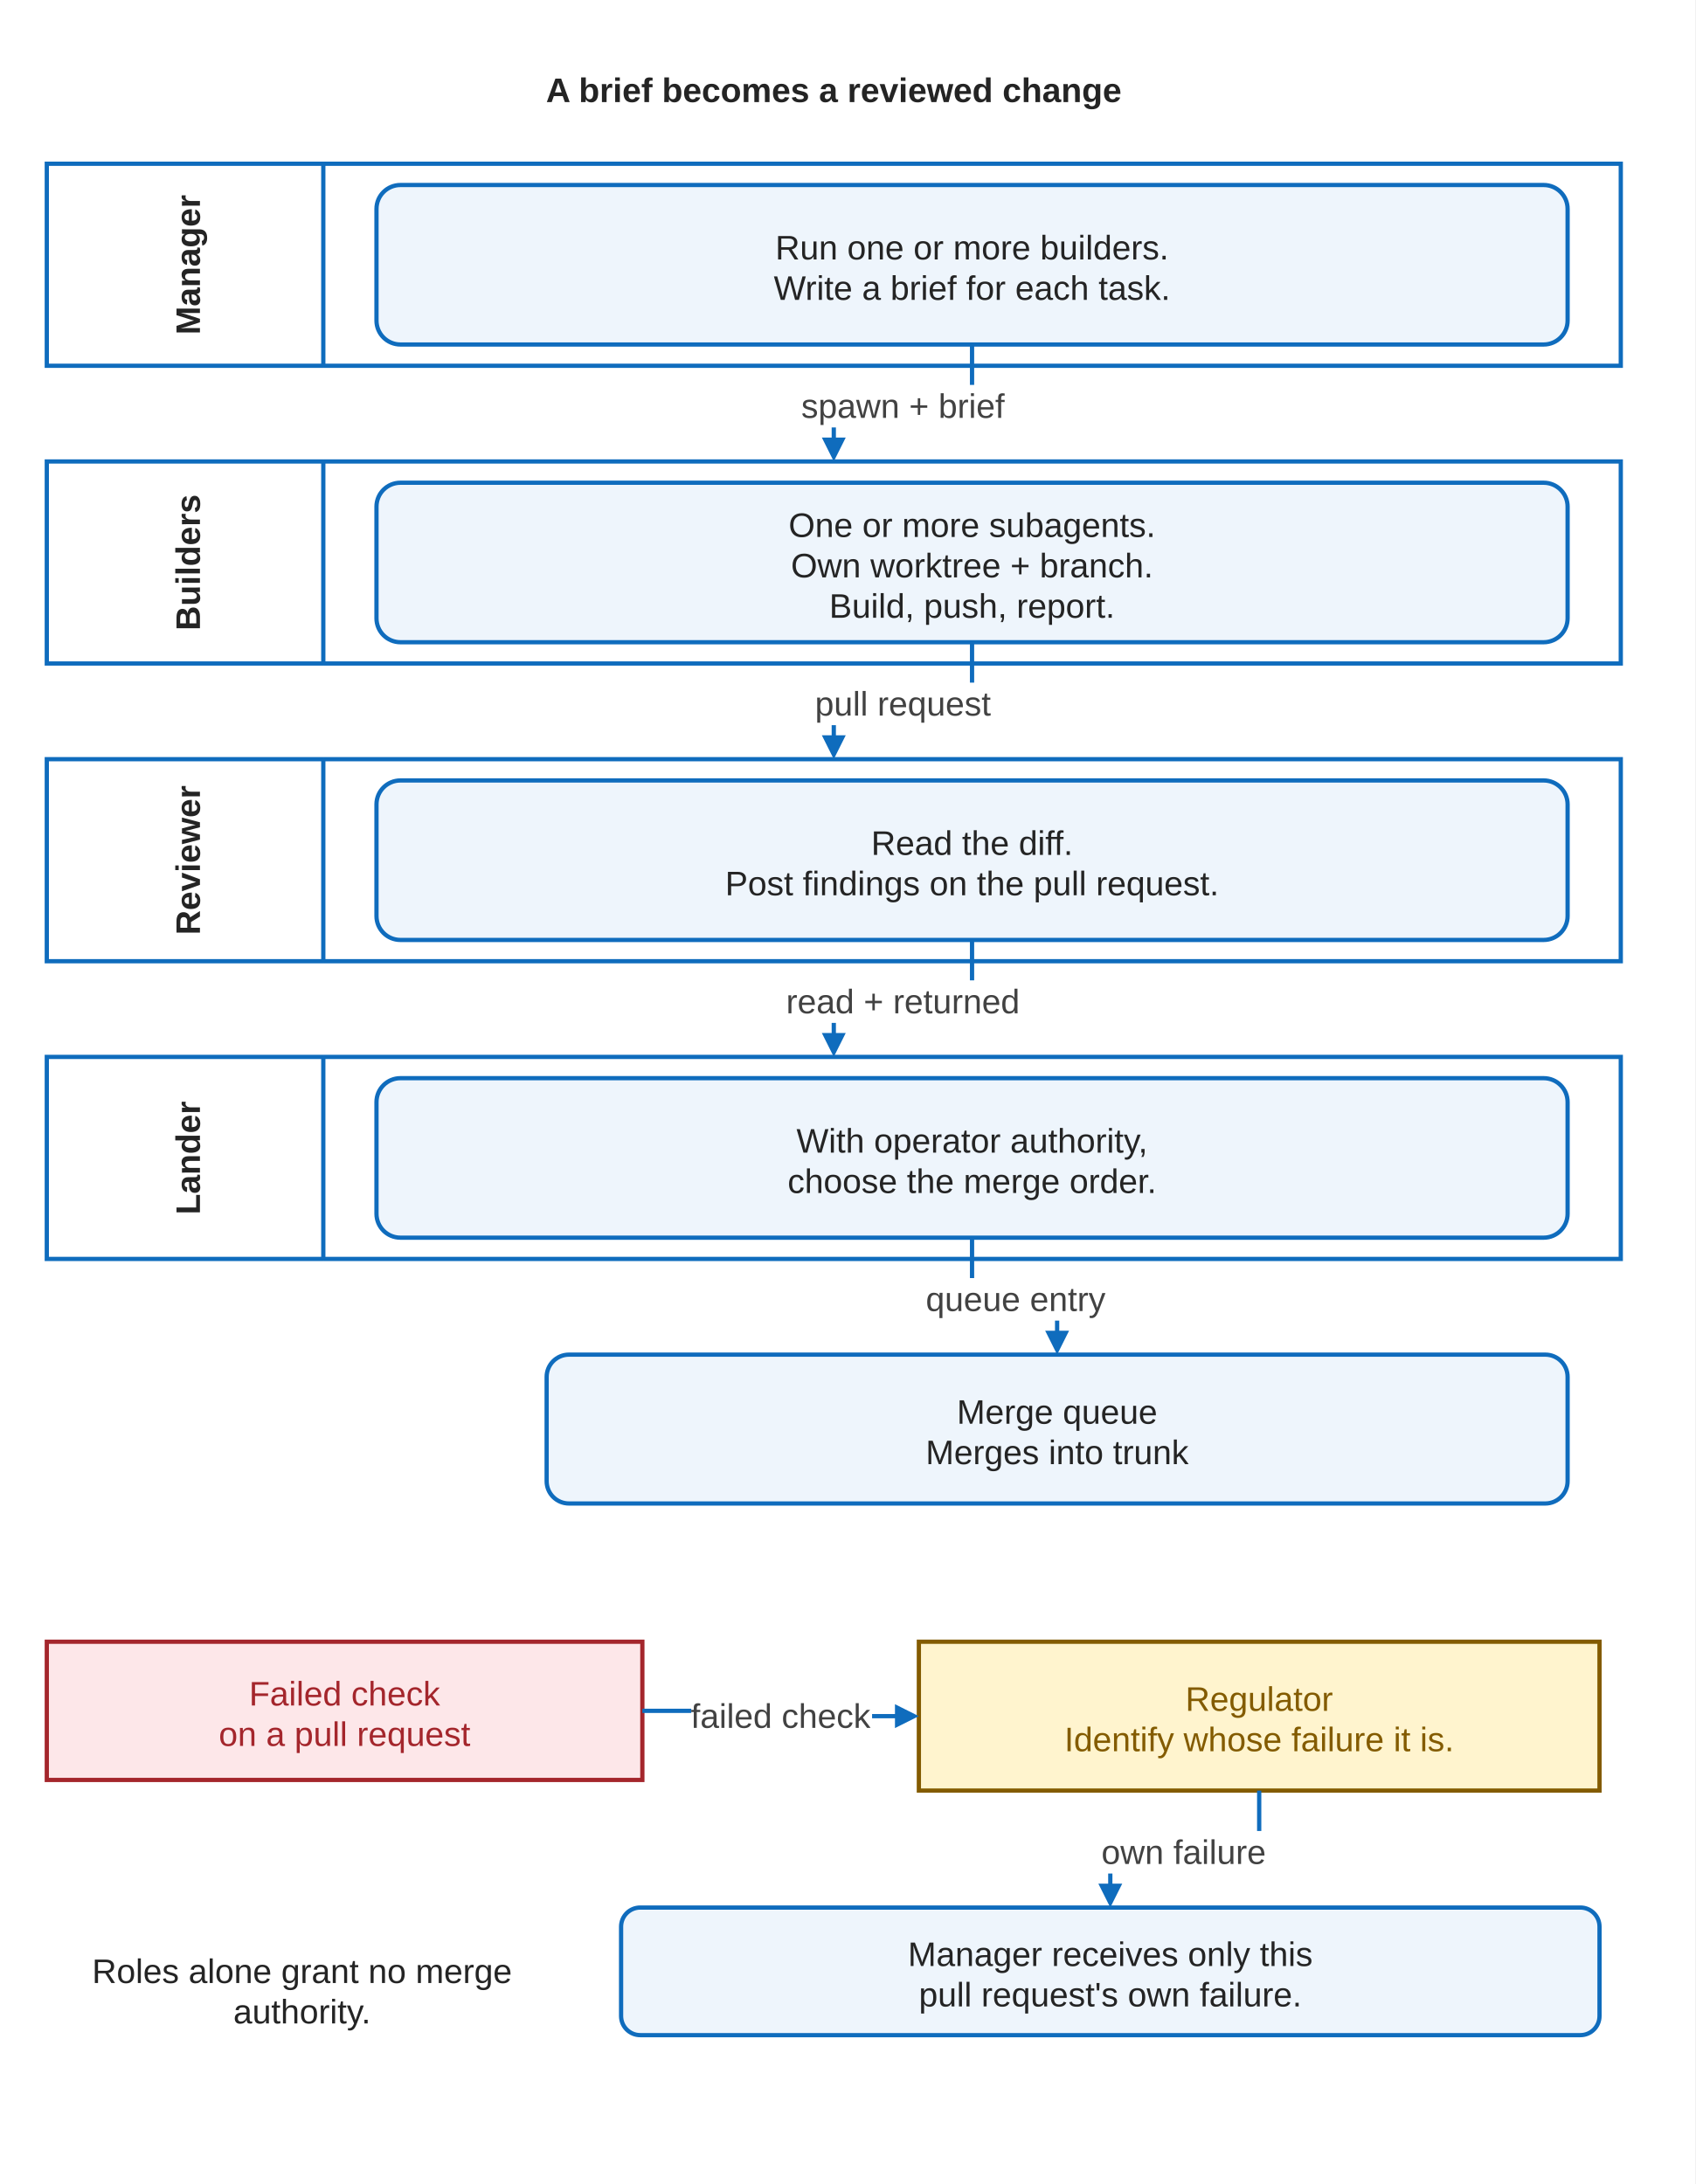
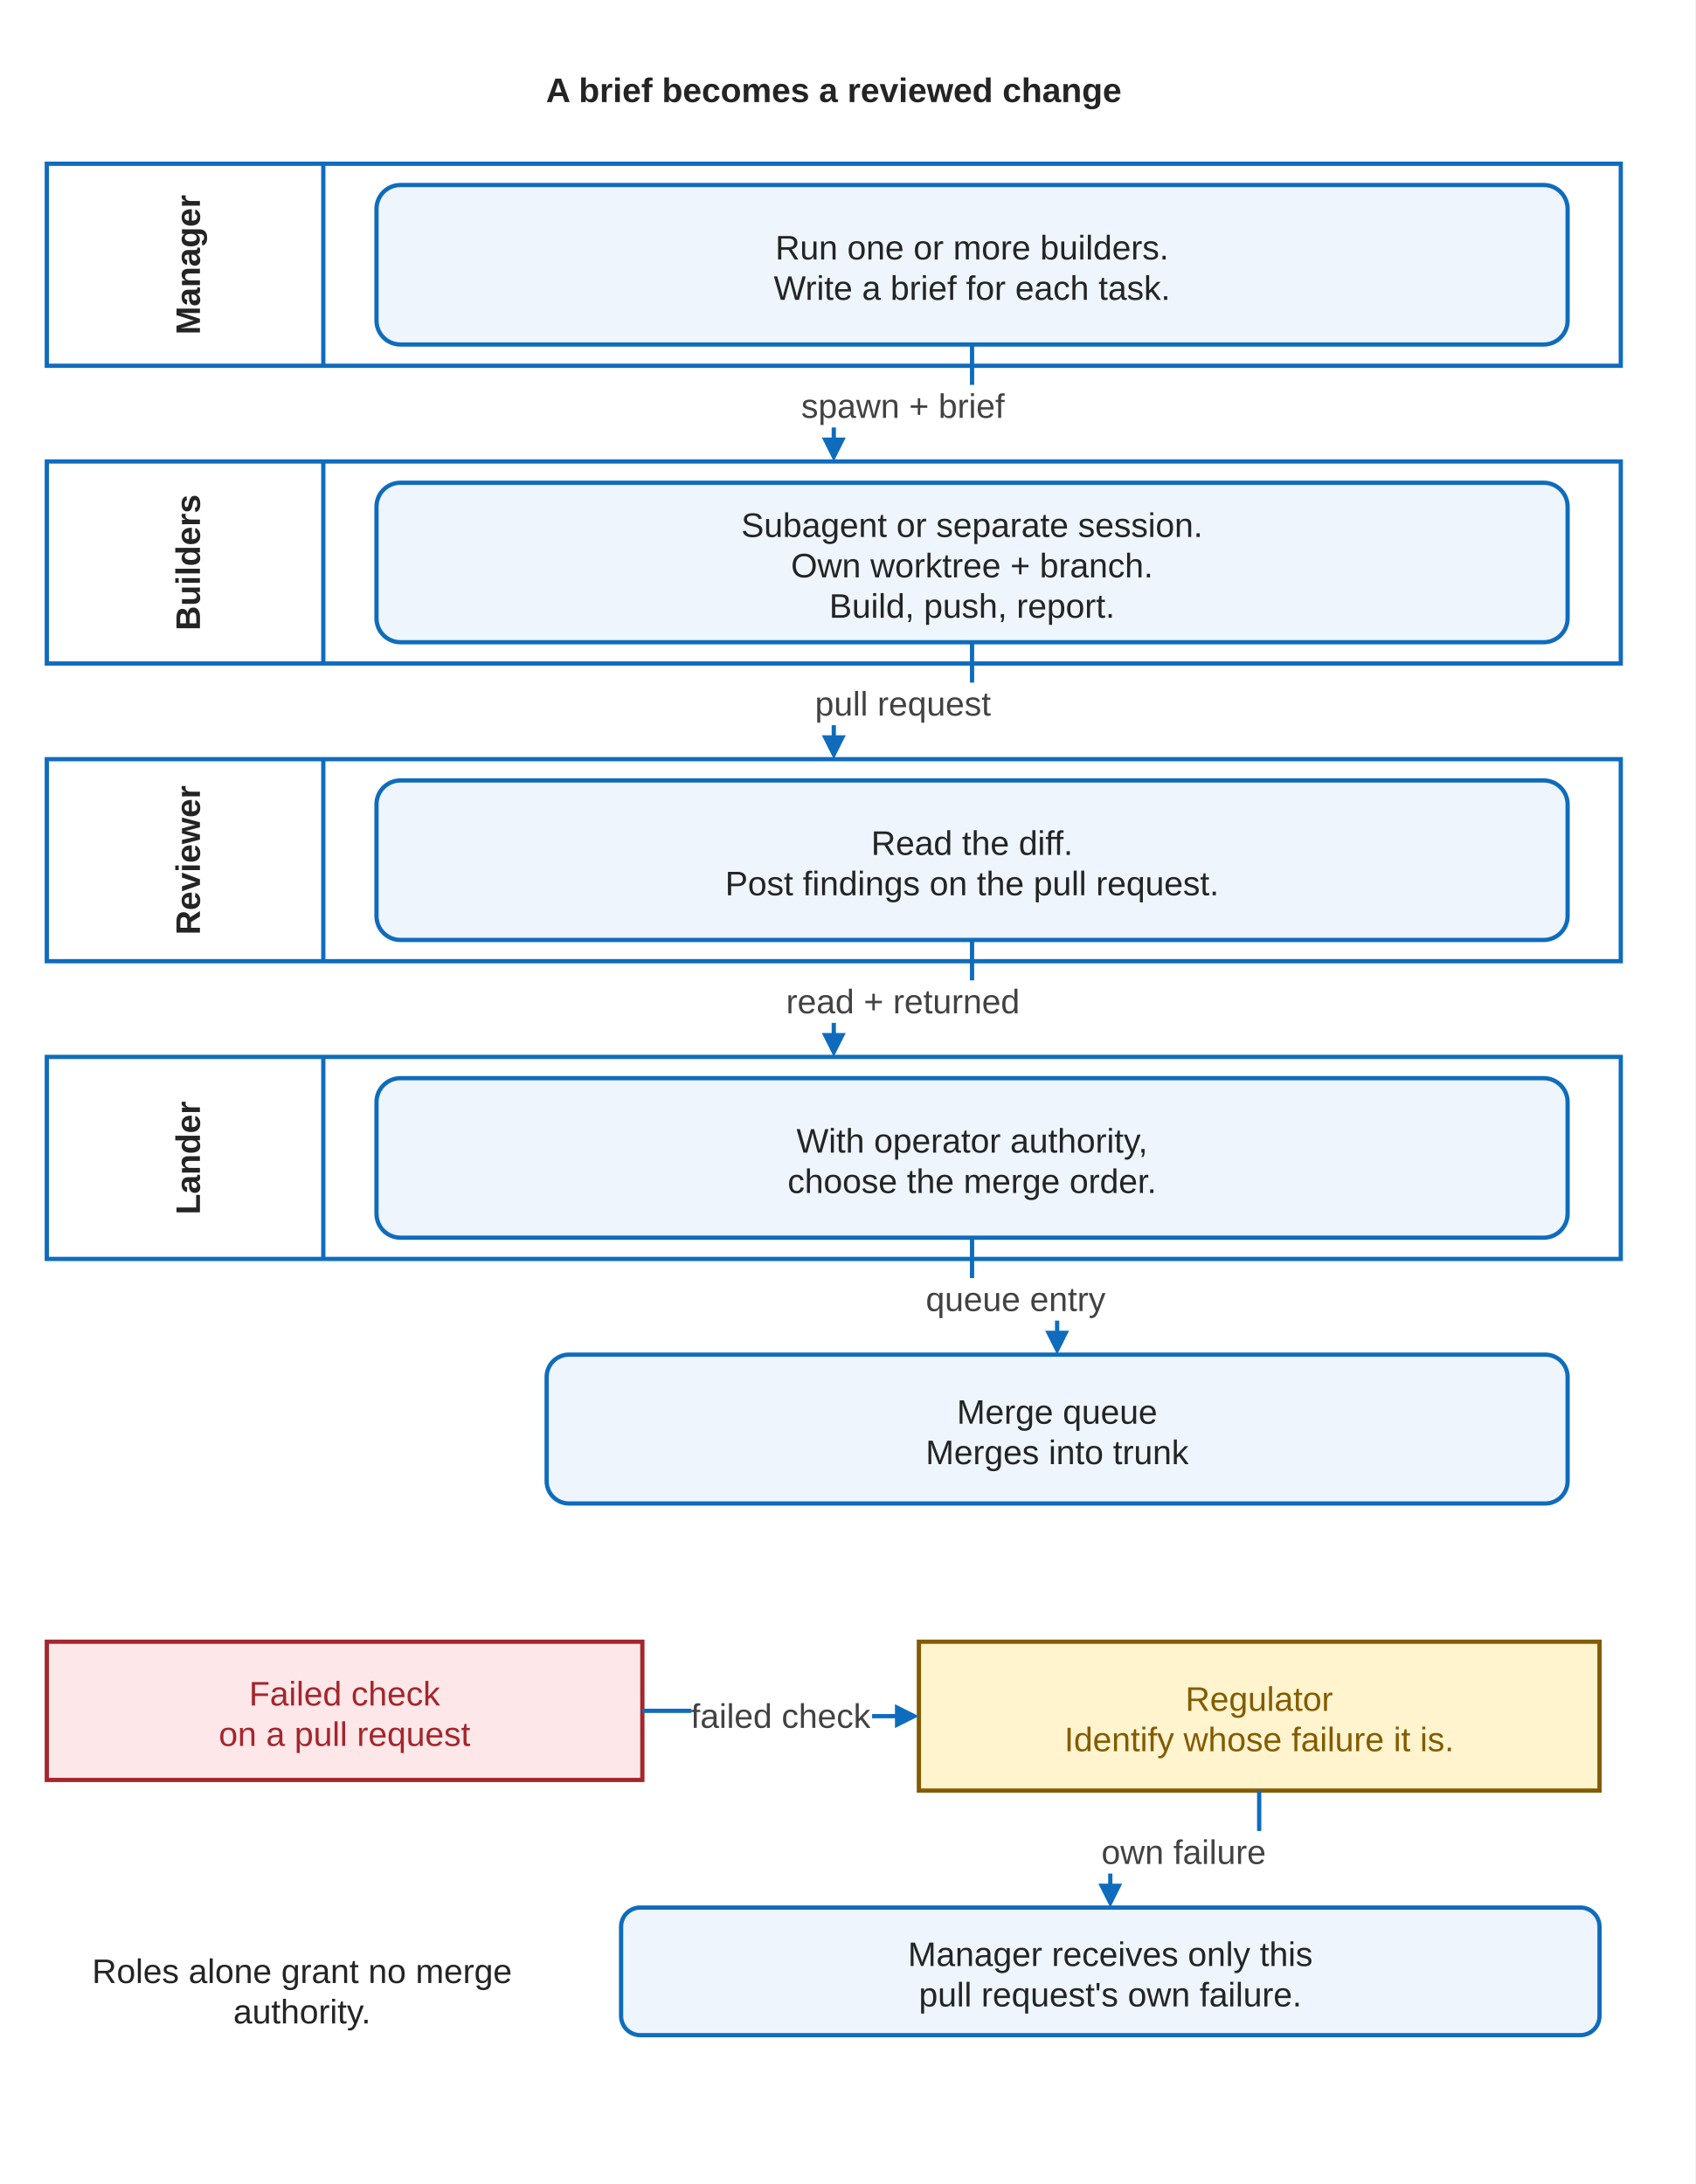
- <svg xmlns="http://www.w3.org/2000/svg" style="background: #ffffff; background-color: #ffffff; color-scheme: light;" version="1.1" width="797px" height="1027px" viewBox="0 0 797 1027" content="&lt;mxfile host=&quot;Electron&quot;&gt;&#10;  &lt;diagram name=&quot;Desktop&quot; id=&quot;Desktop&quot;&gt;&#10;    &lt;mxGraphModel dx=&quot;-404&quot; dy=&quot;-260&quot; grid=&quot;0&quot; gridSize=&quot;10&quot; guides=&quot;1&quot; tooltips=&quot;1&quot; connect=&quot;1&quot; arrows=&quot;1&quot; fold=&quot;0&quot; page=&quot;0&quot; pageScale=&quot;1&quot; pageWidth=&quot;760&quot; pageHeight=&quot;990&quot; background=&quot;#ffffff&quot; math=&quot;0&quot; shadow=&quot;0&quot;&gt;&#10;      &lt;root&gt;&#10;        &lt;mxCell id=&quot;0&quot; /&gt;&#10;        &lt;mxCell id=&quot;1&quot; parent=&quot;0&quot; /&gt;&#10;        &lt;mxCell id=&quot;canvas&quot; parent=&quot;1&quot; style=&quot;html=0;fontFamily=Segoe UI,Arial,sans-serif;fontSize=16;fontColor=#242424;strokeColor=#0f6cbd;strokeWidth=2;fillColor=#eef5fc;spacing=10;fillColor=#ffffff;strokeColor=none;fontFamily=Segoe UI,Arial,sans-serif;fontSize=16;&quot; value=&quot;&quot; vertex=&quot;1&quot;&gt;&#10;          &lt;mxGeometry height=&quot;990&quot; width=&quot;760&quot; as=&quot;geometry&quot; /&gt;&#10;        &lt;/mxCell&gt;&#10;        &lt;mxCell id=&quot;title&quot; parent=&quot;1&quot; style=&quot;html=0;fontFamily=Segoe UI,Arial,sans-serif;fontSize=16;fontColor=#242424;strokeColor=#0f6cbd;strokeWidth=2;fillColor=#eef5fc;spacing=10;fillColor=none;strokeColor=none;spacing=0;fontStyle=1;fontFamily=Segoe UI,Arial,sans-serif;fontSize=16;&quot; value=&quot;A brief becomes a reviewed change&quot; vertex=&quot;1&quot;&gt;&#10;          &lt;mxGeometry height=&quot;42&quot; width=&quot;740&quot; x=&quot;10&quot; y=&quot;8&quot; as=&quot;geometry&quot; /&gt;&#10;        &lt;/mxCell&gt;&#10;        &lt;mxCell id=&quot;lane0&quot; parent=&quot;1&quot; style=&quot;html=0;fontFamily=Segoe UI,Arial,sans-serif;fontSize=16;fontColor=#242424;strokeColor=#0f6cbd;strokeWidth=2;fillColor=#eef5fc;spacing=10;swimlane;startSize=130;horizontal=0;container=1;fillColor=#ffffff;fontFamily=Segoe UI,Arial,sans-serif;fontSize=16;&quot; value=&quot;Manager&quot; vertex=&quot;1&quot;&gt;&#10;          &lt;mxGeometry height=&quot;95&quot; width=&quot;740&quot; x=&quot;10&quot; y=&quot;65&quot; as=&quot;geometry&quot; /&gt;&#10;        &lt;/mxCell&gt;&#10;        &lt;mxCell id=&quot;role0&quot; parent=&quot;lane0&quot; style=&quot;html=0;fontFamily=Segoe UI,Arial,sans-serif;fontSize=16;fontColor=#242424;strokeColor=#0f6cbd;strokeWidth=2;fillColor=#eef5fc;spacing=10;rounded=1;fontFamily=Segoe UI,Arial,sans-serif;fontSize=16;&quot; value=&quot;Run one or more builders.&amp;#xa;Write a brief for each task.&quot; vertex=&quot;1&quot;&gt;&#10;          &lt;mxGeometry height=&quot;75&quot; width=&quot;560&quot; x=&quot;155&quot; y=&quot;10&quot; as=&quot;geometry&quot; /&gt;&#10;        &lt;/mxCell&gt;&#10;        &lt;mxCell id=&quot;lane1&quot; parent=&quot;1&quot; style=&quot;html=0;fontFamily=Segoe UI,Arial,sans-serif;fontSize=16;fontColor=#242424;strokeColor=#0f6cbd;strokeWidth=2;fillColor=#eef5fc;spacing=10;swimlane;startSize=130;horizontal=0;container=1;fillColor=#ffffff;fontFamily=Segoe UI,Arial,sans-serif;fontSize=16;&quot; value=&quot;Builders&quot; vertex=&quot;1&quot;&gt;&#10;          &lt;mxGeometry height=&quot;95&quot; width=&quot;740&quot; x=&quot;10&quot; y=&quot;205&quot; as=&quot;geometry&quot; /&gt;&#10;        &lt;/mxCell&gt;&#10;        &lt;mxCell id=&quot;role1&quot; parent=&quot;lane1&quot; style=&quot;html=0;fontFamily=Segoe UI,Arial,sans-serif;fontSize=16;fontColor=#242424;strokeColor=#0f6cbd;strokeWidth=2;fillColor=#eef5fc;spacing=10;rounded=1;fontFamily=Segoe UI,Arial,sans-serif;fontSize=16;&quot; value=&quot;One or more subagents.&amp;#xa;Own worktree + branch.&amp;#xa;Build, push, report.&quot; vertex=&quot;1&quot;&gt;&#10;          &lt;mxGeometry height=&quot;75&quot; width=&quot;560&quot; x=&quot;155&quot; y=&quot;10&quot; as=&quot;geometry&quot; /&gt;&#10;        &lt;/mxCell&gt;&#10;        &lt;mxCell id=&quot;handoff1&quot; edge=&quot;1&quot; parent=&quot;1&quot; source=&quot;role0&quot; style=&quot;edgeStyle=orthogonalEdgeStyle;rounded=0;html=0;fontFamily=Segoe UI,Arial,sans-serif;fontSize=16;fontColor=#424242;labelBackgroundColor=#ffffff;strokeColor=#0f6cbd;strokeWidth=2;endArrow=block;endFill=1;&quot; target=&quot;lane1&quot; value=&quot;spawn + brief&quot;&gt;&#10;          &lt;mxGeometry relative=&quot;1&quot; as=&quot;geometry&quot; /&gt;&#10;        &lt;/mxCell&gt;&#10;        &lt;mxCell id=&quot;lane2&quot; parent=&quot;1&quot; style=&quot;html=0;fontFamily=Segoe UI,Arial,sans-serif;fontSize=16;fontColor=#242424;strokeColor=#0f6cbd;strokeWidth=2;fillColor=#eef5fc;spacing=10;swimlane;startSize=130;horizontal=0;container=1;fillColor=#ffffff;fontFamily=Segoe UI,Arial,sans-serif;fontSize=16;&quot; value=&quot;Reviewer&quot; vertex=&quot;1&quot;&gt;&#10;          &lt;mxGeometry height=&quot;95&quot; width=&quot;740&quot; x=&quot;10&quot; y=&quot;345&quot; as=&quot;geometry&quot; /&gt;&#10;        &lt;/mxCell&gt;&#10;        &lt;mxCell id=&quot;role2&quot; parent=&quot;lane2&quot; style=&quot;html=0;fontFamily=Segoe UI,Arial,sans-serif;fontSize=16;fontColor=#242424;strokeColor=#0f6cbd;strokeWidth=2;fillColor=#eef5fc;spacing=10;rounded=1;fontFamily=Segoe UI,Arial,sans-serif;fontSize=16;&quot; value=&quot;Read the diff.&amp;#xa;Post findings on the pull request.&quot; vertex=&quot;1&quot;&gt;&#10;          &lt;mxGeometry height=&quot;75&quot; width=&quot;560&quot; x=&quot;155&quot; y=&quot;10&quot; as=&quot;geometry&quot; /&gt;&#10;        &lt;/mxCell&gt;&#10;        &lt;mxCell id=&quot;handoff2&quot; edge=&quot;1&quot; parent=&quot;1&quot; source=&quot;role1&quot; style=&quot;edgeStyle=orthogonalEdgeStyle;rounded=0;html=0;fontFamily=Segoe UI,Arial,sans-serif;fontSize=16;fontColor=#424242;labelBackgroundColor=#ffffff;strokeColor=#0f6cbd;strokeWidth=2;endArrow=block;endFill=1;&quot; target=&quot;lane2&quot; value=&quot;pull request&quot;&gt;&#10;          &lt;mxGeometry relative=&quot;1&quot; as=&quot;geometry&quot; /&gt;&#10;        &lt;/mxCell&gt;&#10;        &lt;mxCell id=&quot;lane3&quot; parent=&quot;1&quot; style=&quot;html=0;fontFamily=Segoe UI,Arial,sans-serif;fontSize=16;fontColor=#242424;strokeColor=#0f6cbd;strokeWidth=2;fillColor=#eef5fc;spacing=10;swimlane;startSize=130;horizontal=0;container=1;fillColor=#ffffff;fontFamily=Segoe UI,Arial,sans-serif;fontSize=16;&quot; value=&quot;Lander&quot; vertex=&quot;1&quot;&gt;&#10;          &lt;mxGeometry height=&quot;95&quot; width=&quot;740&quot; x=&quot;10&quot; y=&quot;485&quot; as=&quot;geometry&quot; /&gt;&#10;        &lt;/mxCell&gt;&#10;        &lt;mxCell id=&quot;role3&quot; parent=&quot;lane3&quot; style=&quot;html=0;fontFamily=Segoe UI,Arial,sans-serif;fontSize=16;fontColor=#242424;strokeColor=#0f6cbd;strokeWidth=2;fillColor=#eef5fc;spacing=10;rounded=1;fontFamily=Segoe UI,Arial,sans-serif;fontSize=16;&quot; value=&quot;With operator authority,&amp;#xa;choose the merge order.&quot; vertex=&quot;1&quot;&gt;&#10;          &lt;mxGeometry height=&quot;75&quot; width=&quot;560&quot; x=&quot;155&quot; y=&quot;10&quot; as=&quot;geometry&quot; /&gt;&#10;        &lt;/mxCell&gt;&#10;        &lt;mxCell id=&quot;handoff3&quot; edge=&quot;1&quot; parent=&quot;1&quot; source=&quot;role2&quot; style=&quot;edgeStyle=orthogonalEdgeStyle;rounded=0;html=0;fontFamily=Segoe UI,Arial,sans-serif;fontSize=16;fontColor=#424242;labelBackgroundColor=#ffffff;strokeColor=#0f6cbd;strokeWidth=2;endArrow=block;endFill=1;&quot; target=&quot;lane3&quot; value=&quot;read + returned&quot;&gt;&#10;          &lt;mxGeometry relative=&quot;1&quot; as=&quot;geometry&quot; /&gt;&#10;        &lt;/mxCell&gt;&#10;        &lt;mxCell id=&quot;queue&quot; parent=&quot;1&quot; style=&quot;html=0;fontFamily=Segoe UI,Arial,sans-serif;fontSize=16;fontColor=#242424;strokeColor=#0f6cbd;strokeWidth=2;fillColor=#eef5fc;spacing=10;rounded=1;fontFamily=Segoe UI,Arial,sans-serif;fontSize=16;&quot; value=&quot;Merge queue&amp;#xa;Merges into trunk&quot; vertex=&quot;1&quot;&gt;&#10;          &lt;mxGeometry height=&quot;70&quot; width=&quot;480&quot; x=&quot;245&quot; y=&quot;625&quot; as=&quot;geometry&quot; /&gt;&#10;        &lt;/mxCell&gt;&#10;        &lt;mxCell id=&quot;qe&quot; edge=&quot;1&quot; parent=&quot;1&quot; source=&quot;role3&quot; style=&quot;edgeStyle=orthogonalEdgeStyle;rounded=0;html=0;fontFamily=Segoe UI,Arial,sans-serif;fontSize=16;fontColor=#424242;labelBackgroundColor=#ffffff;strokeColor=#0f6cbd;strokeWidth=2;endArrow=block;endFill=1;&quot; target=&quot;queue&quot; value=&quot;queue entry&quot;&gt;&#10;          &lt;mxGeometry relative=&quot;1&quot; as=&quot;geometry&quot; /&gt;&#10;        &lt;/mxCell&gt;&#10;        &lt;mxCell id=&quot;failed&quot; parent=&quot;1&quot; style=&quot;html=0;fontFamily=Segoe UI,Arial,sans-serif;fontSize=16;fontColor=#242424;strokeColor=#0f6cbd;strokeWidth=2;fillColor=#eef5fc;spacing=10;fillColor=#fde7e9;strokeColor=#a4262c;fontColor=#a4262c;fontFamily=Segoe UI,Arial,sans-serif;fontSize=16;&quot; value=&quot;Failed check&amp;#xa;on a pull request&quot; vertex=&quot;1&quot;&gt;&#10;          &lt;mxGeometry height=&quot;65&quot; width=&quot;280&quot; x=&quot;10&quot; y=&quot;760&quot; as=&quot;geometry&quot; /&gt;&#10;        &lt;/mxCell&gt;&#10;        &lt;mxCell id=&quot;reg&quot; parent=&quot;1&quot; style=&quot;html=0;fontFamily=Segoe UI,Arial,sans-serif;fontSize=16;fontColor=#242424;strokeColor=#0f6cbd;strokeWidth=2;fillColor=#eef5fc;spacing=10;fillColor=#fff4ce;strokeColor=#835b00;fontColor=#835b00;fontFamily=Segoe UI,Arial,sans-serif;fontSize=16;&quot; value=&quot;Regulator&amp;#xa;Identify whose failure it is.&quot; vertex=&quot;1&quot;&gt;&#10;          &lt;mxGeometry height=&quot;70&quot; width=&quot;320&quot; x=&quot;420&quot; y=&quot;760&quot; as=&quot;geometry&quot; /&gt;&#10;        &lt;/mxCell&gt;&#10;        &lt;mxCell id=&quot;fe&quot; edge=&quot;1&quot; parent=&quot;1&quot; source=&quot;failed&quot; style=&quot;edgeStyle=orthogonalEdgeStyle;rounded=0;html=0;fontFamily=Segoe UI,Arial,sans-serif;fontSize=16;fontColor=#424242;labelBackgroundColor=#ffffff;strokeColor=#0f6cbd;strokeWidth=2;endArrow=block;endFill=1;&quot; target=&quot;reg&quot; value=&quot;failed check&quot;&gt;&#10;          &lt;mxGeometry relative=&quot;1&quot; as=&quot;geometry&quot; /&gt;&#10;        &lt;/mxCell&gt;&#10;        &lt;mxCell id=&quot;back&quot; parent=&quot;1&quot; style=&quot;html=0;fontFamily=Segoe UI,Arial,sans-serif;fontSize=16;fontColor=#242424;strokeColor=#0f6cbd;strokeWidth=2;fillColor=#eef5fc;spacing=10;rounded=1;fontFamily=Segoe UI,Arial,sans-serif;fontSize=16;&quot; value=&quot;Manager receives only this&amp;#xa;pull request&amp;#39;s own failure.&quot; vertex=&quot;1&quot;&gt;&#10;          &lt;mxGeometry height=&quot;60&quot; width=&quot;460&quot; x=&quot;280&quot; y=&quot;885&quot; as=&quot;geometry&quot; /&gt;&#10;        &lt;/mxCell&gt;&#10;        &lt;mxCell id=&quot;be&quot; edge=&quot;1&quot; parent=&quot;1&quot; source=&quot;reg&quot; style=&quot;edgeStyle=orthogonalEdgeStyle;rounded=0;html=0;fontFamily=Segoe UI,Arial,sans-serif;fontSize=16;fontColor=#424242;labelBackgroundColor=#ffffff;strokeColor=#0f6cbd;strokeWidth=2;endArrow=block;endFill=1;&quot; target=&quot;back&quot; value=&quot;own failure&quot;&gt;&#10;          &lt;mxGeometry relative=&quot;1&quot; as=&quot;geometry&quot; /&gt;&#10;        &lt;/mxCell&gt;&#10;        &lt;mxCell id=&quot;note&quot; parent=&quot;1&quot; style=&quot;html=0;fontFamily=Segoe UI,Arial,sans-serif;fontSize=16;fontColor=#242424;strokeColor=#0f6cbd;strokeWidth=2;fillColor=#eef5fc;spacing=10;fillColor=none;strokeColor=none;spacing=0;fontFamily=Segoe UI,Arial,sans-serif;fontSize=16;&quot; value=&quot;Roles alone grant no merge&amp;#xa;authority.&quot; vertex=&quot;1&quot;&gt;&#10;          &lt;mxGeometry height=&quot;66&quot; width=&quot;240&quot; x=&quot;10&quot; y=&quot;890&quot; as=&quot;geometry&quot; /&gt;&#10;        &lt;/mxCell&gt;&#10;      &lt;/root&gt;&#10;    &lt;/mxGraphModel&gt;&#10;  &lt;/diagram&gt;&#10;&lt;/mxfile&gt;&#10;">
+ <svg xmlns="http://www.w3.org/2000/svg" style="background: #ffffff; background-color: #ffffff; color-scheme: light;" version="1.1" width="797px" height="1027px" viewBox="0 0 797 1027" content="&lt;mxfile host=&quot;Electron&quot;&gt;&#10;  &lt;diagram name=&quot;Desktop&quot; id=&quot;Desktop&quot;&gt;&#10;    &lt;mxGraphModel dx=&quot;-404&quot; dy=&quot;-260&quot; grid=&quot;0&quot; gridSize=&quot;10&quot; guides=&quot;1&quot; tooltips=&quot;1&quot; connect=&quot;1&quot; arrows=&quot;1&quot; fold=&quot;0&quot; page=&quot;0&quot; pageScale=&quot;1&quot; pageWidth=&quot;760&quot; pageHeight=&quot;990&quot; background=&quot;#ffffff&quot; math=&quot;0&quot; shadow=&quot;0&quot;&gt;&#10;      &lt;root&gt;&#10;        &lt;mxCell id=&quot;0&quot; /&gt;&#10;        &lt;mxCell id=&quot;1&quot; parent=&quot;0&quot; /&gt;&#10;        &lt;mxCell id=&quot;canvas&quot; parent=&quot;1&quot; style=&quot;html=0;fontFamily=Segoe UI,Arial,sans-serif;fontSize=16;fontColor=#242424;strokeColor=#0f6cbd;strokeWidth=2;fillColor=#eef5fc;spacing=10;fillColor=#ffffff;strokeColor=none;fontFamily=Segoe UI,Arial,sans-serif;fontSize=16;&quot; value=&quot;&quot; vertex=&quot;1&quot;&gt;&#10;          &lt;mxGeometry height=&quot;990&quot; width=&quot;760&quot; as=&quot;geometry&quot; /&gt;&#10;        &lt;/mxCell&gt;&#10;        &lt;mxCell id=&quot;title&quot; parent=&quot;1&quot; style=&quot;html=0;fontFamily=Segoe UI,Arial,sans-serif;fontSize=16;fontColor=#242424;strokeColor=#0f6cbd;strokeWidth=2;fillColor=#eef5fc;spacing=10;fillColor=none;strokeColor=none;spacing=0;fontStyle=1;fontFamily=Segoe UI,Arial,sans-serif;fontSize=16;&quot; value=&quot;A brief becomes a reviewed change&quot; vertex=&quot;1&quot;&gt;&#10;          &lt;mxGeometry height=&quot;42&quot; width=&quot;740&quot; x=&quot;10&quot; y=&quot;8&quot; as=&quot;geometry&quot; /&gt;&#10;        &lt;/mxCell&gt;&#10;        &lt;mxCell id=&quot;lane0&quot; parent=&quot;1&quot; style=&quot;html=0;fontFamily=Segoe UI,Arial,sans-serif;fontSize=16;fontColor=#242424;strokeColor=#0f6cbd;strokeWidth=2;fillColor=#eef5fc;spacing=10;swimlane;startSize=130;horizontal=0;container=1;fillColor=#ffffff;fontFamily=Segoe UI,Arial,sans-serif;fontSize=16;&quot; value=&quot;Manager&quot; vertex=&quot;1&quot;&gt;&#10;          &lt;mxGeometry height=&quot;95&quot; width=&quot;740&quot; x=&quot;10&quot; y=&quot;65&quot; as=&quot;geometry&quot; /&gt;&#10;        &lt;/mxCell&gt;&#10;        &lt;mxCell id=&quot;role0&quot; parent=&quot;lane0&quot; style=&quot;html=0;fontFamily=Segoe UI,Arial,sans-serif;fontSize=16;fontColor=#242424;strokeColor=#0f6cbd;strokeWidth=2;fillColor=#eef5fc;spacing=10;rounded=1;fontFamily=Segoe UI,Arial,sans-serif;fontSize=16;&quot; value=&quot;Run one or more builders.&amp;#xa;Write a brief for each task.&quot; vertex=&quot;1&quot;&gt;&#10;          &lt;mxGeometry height=&quot;75&quot; width=&quot;560&quot; x=&quot;155&quot; y=&quot;10&quot; as=&quot;geometry&quot; /&gt;&#10;        &lt;/mxCell&gt;&#10;        &lt;mxCell id=&quot;lane1&quot; parent=&quot;1&quot; style=&quot;html=0;fontFamily=Segoe UI,Arial,sans-serif;fontSize=16;fontColor=#242424;strokeColor=#0f6cbd;strokeWidth=2;fillColor=#eef5fc;spacing=10;swimlane;startSize=130;horizontal=0;container=1;fillColor=#ffffff;fontFamily=Segoe UI,Arial,sans-serif;fontSize=16;&quot; value=&quot;Builders&quot; vertex=&quot;1&quot;&gt;&#10;          &lt;mxGeometry height=&quot;95&quot; width=&quot;740&quot; x=&quot;10&quot; y=&quot;205&quot; as=&quot;geometry&quot; /&gt;&#10;        &lt;/mxCell&gt;&#10;        &lt;mxCell id=&quot;role1&quot; parent=&quot;lane1&quot; style=&quot;html=0;fontFamily=Segoe UI,Arial,sans-serif;fontSize=16;fontColor=#242424;strokeColor=#0f6cbd;strokeWidth=2;fillColor=#eef5fc;spacing=10;rounded=1;fontFamily=Segoe UI,Arial,sans-serif;fontSize=16;&quot; value=&quot;Subagent or separate session.&amp;#xa;Own worktree + branch.&amp;#xa;Build, push, report.&quot; vertex=&quot;1&quot;&gt;&#10;          &lt;mxGeometry height=&quot;75&quot; width=&quot;560&quot; x=&quot;155&quot; y=&quot;10&quot; as=&quot;geometry&quot; /&gt;&#10;        &lt;/mxCell&gt;&#10;        &lt;mxCell id=&quot;handoff1&quot; edge=&quot;1&quot; parent=&quot;1&quot; source=&quot;role0&quot; style=&quot;edgeStyle=orthogonalEdgeStyle;rounded=0;html=0;fontFamily=Segoe UI,Arial,sans-serif;fontSize=16;fontColor=#424242;labelBackgroundColor=#ffffff;strokeColor=#0f6cbd;strokeWidth=2;endArrow=block;endFill=1;&quot; target=&quot;lane1&quot; value=&quot;spawn + brief&quot;&gt;&#10;          &lt;mxGeometry relative=&quot;1&quot; as=&quot;geometry&quot; /&gt;&#10;        &lt;/mxCell&gt;&#10;        &lt;mxCell id=&quot;lane2&quot; parent=&quot;1&quot; style=&quot;html=0;fontFamily=Segoe UI,Arial,sans-serif;fontSize=16;fontColor=#242424;strokeColor=#0f6cbd;strokeWidth=2;fillColor=#eef5fc;spacing=10;swimlane;startSize=130;horizontal=0;container=1;fillColor=#ffffff;fontFamily=Segoe UI,Arial,sans-serif;fontSize=16;&quot; value=&quot;Reviewer&quot; vertex=&quot;1&quot;&gt;&#10;          &lt;mxGeometry height=&quot;95&quot; width=&quot;740&quot; x=&quot;10&quot; y=&quot;345&quot; as=&quot;geometry&quot; /&gt;&#10;        &lt;/mxCell&gt;&#10;        &lt;mxCell id=&quot;role2&quot; parent=&quot;lane2&quot; style=&quot;html=0;fontFamily=Segoe UI,Arial,sans-serif;fontSize=16;fontColor=#242424;strokeColor=#0f6cbd;strokeWidth=2;fillColor=#eef5fc;spacing=10;rounded=1;fontFamily=Segoe UI,Arial,sans-serif;fontSize=16;&quot; value=&quot;Read the diff.&amp;#xa;Post findings on the pull request.&quot; vertex=&quot;1&quot;&gt;&#10;          &lt;mxGeometry height=&quot;75&quot; width=&quot;560&quot; x=&quot;155&quot; y=&quot;10&quot; as=&quot;geometry&quot; /&gt;&#10;        &lt;/mxCell&gt;&#10;        &lt;mxCell id=&quot;handoff2&quot; edge=&quot;1&quot; parent=&quot;1&quot; source=&quot;role1&quot; style=&quot;edgeStyle=orthogonalEdgeStyle;rounded=0;html=0;fontFamily=Segoe UI,Arial,sans-serif;fontSize=16;fontColor=#424242;labelBackgroundColor=#ffffff;strokeColor=#0f6cbd;strokeWidth=2;endArrow=block;endFill=1;&quot; target=&quot;lane2&quot; value=&quot;pull request&quot;&gt;&#10;          &lt;mxGeometry relative=&quot;1&quot; as=&quot;geometry&quot; /&gt;&#10;        &lt;/mxCell&gt;&#10;        &lt;mxCell id=&quot;lane3&quot; parent=&quot;1&quot; style=&quot;html=0;fontFamily=Segoe UI,Arial,sans-serif;fontSize=16;fontColor=#242424;strokeColor=#0f6cbd;strokeWidth=2;fillColor=#eef5fc;spacing=10;swimlane;startSize=130;horizontal=0;container=1;fillColor=#ffffff;fontFamily=Segoe UI,Arial,sans-serif;fontSize=16;&quot; value=&quot;Lander&quot; vertex=&quot;1&quot;&gt;&#10;          &lt;mxGeometry height=&quot;95&quot; width=&quot;740&quot; x=&quot;10&quot; y=&quot;485&quot; as=&quot;geometry&quot; /&gt;&#10;        &lt;/mxCell&gt;&#10;        &lt;mxCell id=&quot;role3&quot; parent=&quot;lane3&quot; style=&quot;html=0;fontFamily=Segoe UI,Arial,sans-serif;fontSize=16;fontColor=#242424;strokeColor=#0f6cbd;strokeWidth=2;fillColor=#eef5fc;spacing=10;rounded=1;fontFamily=Segoe UI,Arial,sans-serif;fontSize=16;&quot; value=&quot;With operator authority,&amp;#xa;choose the merge order.&quot; vertex=&quot;1&quot;&gt;&#10;          &lt;mxGeometry height=&quot;75&quot; width=&quot;560&quot; x=&quot;155&quot; y=&quot;10&quot; as=&quot;geometry&quot; /&gt;&#10;        &lt;/mxCell&gt;&#10;        &lt;mxCell id=&quot;handoff3&quot; edge=&quot;1&quot; parent=&quot;1&quot; source=&quot;role2&quot; style=&quot;edgeStyle=orthogonalEdgeStyle;rounded=0;html=0;fontFamily=Segoe UI,Arial,sans-serif;fontSize=16;fontColor=#424242;labelBackgroundColor=#ffffff;strokeColor=#0f6cbd;strokeWidth=2;endArrow=block;endFill=1;&quot; target=&quot;lane3&quot; value=&quot;read + returned&quot;&gt;&#10;          &lt;mxGeometry relative=&quot;1&quot; as=&quot;geometry&quot; /&gt;&#10;        &lt;/mxCell&gt;&#10;        &lt;mxCell id=&quot;queue&quot; parent=&quot;1&quot; style=&quot;html=0;fontFamily=Segoe UI,Arial,sans-serif;fontSize=16;fontColor=#242424;strokeColor=#0f6cbd;strokeWidth=2;fillColor=#eef5fc;spacing=10;rounded=1;fontFamily=Segoe UI,Arial,sans-serif;fontSize=16;&quot; value=&quot;Merge queue&amp;#xa;Merges into trunk&quot; vertex=&quot;1&quot;&gt;&#10;          &lt;mxGeometry height=&quot;70&quot; width=&quot;480&quot; x=&quot;245&quot; y=&quot;625&quot; as=&quot;geometry&quot; /&gt;&#10;        &lt;/mxCell&gt;&#10;        &lt;mxCell id=&quot;qe&quot; edge=&quot;1&quot; parent=&quot;1&quot; source=&quot;role3&quot; style=&quot;edgeStyle=orthogonalEdgeStyle;rounded=0;html=0;fontFamily=Segoe UI,Arial,sans-serif;fontSize=16;fontColor=#424242;labelBackgroundColor=#ffffff;strokeColor=#0f6cbd;strokeWidth=2;endArrow=block;endFill=1;&quot; target=&quot;queue&quot; value=&quot;queue entry&quot;&gt;&#10;          &lt;mxGeometry relative=&quot;1&quot; as=&quot;geometry&quot; /&gt;&#10;        &lt;/mxCell&gt;&#10;        &lt;mxCell id=&quot;failed&quot; parent=&quot;1&quot; style=&quot;html=0;fontFamily=Segoe UI,Arial,sans-serif;fontSize=16;fontColor=#242424;strokeColor=#0f6cbd;strokeWidth=2;fillColor=#eef5fc;spacing=10;fillColor=#fde7e9;strokeColor=#a4262c;fontColor=#a4262c;fontFamily=Segoe UI,Arial,sans-serif;fontSize=16;&quot; value=&quot;Failed check&amp;#xa;on a pull request&quot; vertex=&quot;1&quot;&gt;&#10;          &lt;mxGeometry height=&quot;65&quot; width=&quot;280&quot; x=&quot;10&quot; y=&quot;760&quot; as=&quot;geometry&quot; /&gt;&#10;        &lt;/mxCell&gt;&#10;        &lt;mxCell id=&quot;reg&quot; parent=&quot;1&quot; style=&quot;html=0;fontFamily=Segoe UI,Arial,sans-serif;fontSize=16;fontColor=#242424;strokeColor=#0f6cbd;strokeWidth=2;fillColor=#eef5fc;spacing=10;fillColor=#fff4ce;strokeColor=#835b00;fontColor=#835b00;fontFamily=Segoe UI,Arial,sans-serif;fontSize=16;&quot; value=&quot;Regulator&amp;#xa;Identify whose failure it is.&quot; vertex=&quot;1&quot;&gt;&#10;          &lt;mxGeometry height=&quot;70&quot; width=&quot;320&quot; x=&quot;420&quot; y=&quot;760&quot; as=&quot;geometry&quot; /&gt;&#10;        &lt;/mxCell&gt;&#10;        &lt;mxCell id=&quot;fe&quot; edge=&quot;1&quot; parent=&quot;1&quot; source=&quot;failed&quot; style=&quot;edgeStyle=orthogonalEdgeStyle;rounded=0;html=0;fontFamily=Segoe UI,Arial,sans-serif;fontSize=16;fontColor=#424242;labelBackgroundColor=#ffffff;strokeColor=#0f6cbd;strokeWidth=2;endArrow=block;endFill=1;&quot; target=&quot;reg&quot; value=&quot;failed check&quot;&gt;&#10;          &lt;mxGeometry relative=&quot;1&quot; as=&quot;geometry&quot; /&gt;&#10;        &lt;/mxCell&gt;&#10;        &lt;mxCell id=&quot;back&quot; parent=&quot;1&quot; style=&quot;html=0;fontFamily=Segoe UI,Arial,sans-serif;fontSize=16;fontColor=#242424;strokeColor=#0f6cbd;strokeWidth=2;fillColor=#eef5fc;spacing=10;rounded=1;fontFamily=Segoe UI,Arial,sans-serif;fontSize=16;&quot; value=&quot;Manager receives only this&amp;#xa;pull request&amp;#39;s own failure.&quot; vertex=&quot;1&quot;&gt;&#10;          &lt;mxGeometry height=&quot;60&quot; width=&quot;460&quot; x=&quot;280&quot; y=&quot;885&quot; as=&quot;geometry&quot; /&gt;&#10;        &lt;/mxCell&gt;&#10;        &lt;mxCell id=&quot;be&quot; edge=&quot;1&quot; parent=&quot;1&quot; source=&quot;reg&quot; style=&quot;edgeStyle=orthogonalEdgeStyle;rounded=0;html=0;fontFamily=Segoe UI,Arial,sans-serif;fontSize=16;fontColor=#424242;labelBackgroundColor=#ffffff;strokeColor=#0f6cbd;strokeWidth=2;endArrow=block;endFill=1;&quot; target=&quot;back&quot; value=&quot;own failure&quot;&gt;&#10;          &lt;mxGeometry relative=&quot;1&quot; as=&quot;geometry&quot; /&gt;&#10;        &lt;/mxCell&gt;&#10;        &lt;mxCell id=&quot;note&quot; parent=&quot;1&quot; style=&quot;html=0;fontFamily=Segoe UI,Arial,sans-serif;fontSize=16;fontColor=#242424;strokeColor=#0f6cbd;strokeWidth=2;fillColor=#eef5fc;spacing=10;fillColor=none;strokeColor=none;spacing=0;fontFamily=Segoe UI,Arial,sans-serif;fontSize=16;&quot; value=&quot;Roles alone grant no merge&amp;#xa;authority.&quot; vertex=&quot;1&quot;&gt;&#10;          &lt;mxGeometry height=&quot;66&quot; width=&quot;240&quot; x=&quot;10&quot; y=&quot;890&quot; as=&quot;geometry&quot; /&gt;&#10;        &lt;/mxCell&gt;&#10;      &lt;/root&gt;&#10;    &lt;/mxGraphModel&gt;&#10;  &lt;/diagram&gt;&#10;&lt;/mxfile&gt;&#10;">
  <defs />
  <rect fill="#ffffff" width="100%" height="100%" x="0" y="0" style="fill: rgb(255, 255, 255);" />
  <g>
    <g data-cell-id="0">
      <g data-cell-id="1">
        <g data-cell-id="canvas">
          <g>
            <rect x="12" y="12" width="760" height="990" fill="#ffffff" stroke="none" pointer-events="all" style="fill: rgb(255, 255, 255);" />
          </g>
        </g>
        <g data-cell-id="title">
          <g>
            <rect x="22" y="20" width="740" height="42" fill="none" stroke="none" pointer-events="all" />
          </g>
          <g>
            <g fill="#242424" font-family="'Segoe UI', Arial, sans-serif" font-weight="bold" text-anchor="middle" font-size="16px" style="fill: rgb(36, 36, 36);">
              <text x="392" y="48">A brief becomes a reviewed change</text>
            </g>
          </g>
        </g>
        <g data-cell-id="lane0">
          <g>
            <path d="M 152 77 L 22 77 L 22 172 L 152 172" fill="#ffffff" stroke="#0f6cbd" stroke-width="2" stroke-miterlimit="10" pointer-events="all" style="fill: rgb(255, 255, 255); stroke: rgb(15, 108, 189);" />
            <path d="M 152 77 L 762 77 L 762 172 L 152 172" fill="none" stroke="#0f6cbd" stroke-width="2" stroke-miterlimit="10" pointer-events="none" style="stroke: rgb(15, 108, 189);" />
            <path d="M 152 77 L 152 172" fill="none" stroke="#0f6cbd" stroke-width="2" stroke-miterlimit="10" pointer-events="none" style="stroke: rgb(15, 108, 189);" />
          </g>
          <g>
            <g fill="#242424" font-family="'Segoe UI', Arial, sans-serif" font-weight="bold" text-anchor="middle" transform="rotate(-90,87,124.5)" font-size="16px" style="fill: rgb(36, 36, 36);">
              <text x="87" y="131.5">Manager</text>
            </g>
          </g>
          <g data-cell-id="role0">
            <g>
              <rect x="177" y="87" width="560" height="75" rx="11.25" ry="11.25" fill="#eef5fc" stroke="#0f6cbd" stroke-width="2" pointer-events="all" style="fill: rgb(238, 245, 252); stroke: rgb(15, 108, 189);" />
            </g>
            <g>
              <g fill="#242424" font-family="'Segoe UI', Arial, sans-serif" text-anchor="middle" font-size="16px" style="fill: rgb(36, 36, 36);">
                <text x="457" y="122">Run one or more builders.</text>
                <text x="457" y="141">Write a brief for each task.</text>
              </g>
            </g>
          </g>
        </g>
        <g data-cell-id="lane1">
          <g>
            <path d="M 152 217 L 22 217 L 22 312 L 152 312" fill="#ffffff" stroke="#0f6cbd" stroke-width="2" stroke-miterlimit="10" pointer-events="all" style="fill: rgb(255, 255, 255); stroke: rgb(15, 108, 189);" />
            <path d="M 152 217 L 762 217 L 762 312 L 152 312" fill="none" stroke="#0f6cbd" stroke-width="2" stroke-miterlimit="10" pointer-events="none" style="stroke: rgb(15, 108, 189);" />
            <path d="M 152 217 L 152 312" fill="none" stroke="#0f6cbd" stroke-width="2" stroke-miterlimit="10" pointer-events="none" style="stroke: rgb(15, 108, 189);" />
          </g>
          <g>
            <g fill="#242424" font-family="'Segoe UI', Arial, sans-serif" font-weight="bold" text-anchor="middle" transform="rotate(-90,87,264.5)" font-size="16px" style="fill: rgb(36, 36, 36);">
              <text x="87" y="271.5">Builders</text>
            </g>
          </g>
          <g data-cell-id="role1">
            <g>
              <rect x="177" y="227" width="560" height="75" rx="11.25" ry="11.25" fill="#eef5fc" stroke="#0f6cbd" stroke-width="2" pointer-events="all" style="fill: rgb(238, 245, 252); stroke: rgb(15, 108, 189);" />
            </g>
            <g>
              <g fill="#242424" font-family="'Segoe UI', Arial, sans-serif" text-anchor="middle" font-size="16px" style="fill: rgb(36, 36, 36);">
-                 <text x="457" y="252.5">One or more subagents.</text>
+                 <text x="457" y="252.5">Subagent or separate session.</text>
                <text x="457" y="271.5">Own worktree + branch.</text>
                <text x="457" y="290.5">Build, push, report.</text>
              </g>
            </g>
          </g>
        </g>
        <g data-cell-id="handoff1">
          <g>
            <path d="M 457 162 L 457 189.5 L 392 189.5 L 392 206.76" fill="none" stroke="#0f6cbd" stroke-width="2" stroke-miterlimit="10" pointer-events="stroke" style="stroke: rgb(15, 108, 189);" />
            <path d="M 392 214.76 L 388 206.76 L 396 206.76 Z" fill="#0f6cbd" stroke="#0f6cbd" stroke-width="2" stroke-miterlimit="10" pointer-events="all" style="fill: rgb(15, 108, 189); stroke: rgb(15, 108, 189);" />
          </g>
          <g>
            <g fill="#424242" font-family="'Segoe UI', Arial, sans-serif" text-anchor="middle" font-size="16px" style="fill: rgb(66, 66, 66);">
              <rect fill="#ffffff" stroke="none" x="376" y="181" width="99" height="20" stroke-width="0" style="fill: rgb(255, 255, 255);" />
              <text x="424.5" y="196.5">spawn + brief</text>
            </g>
          </g>
        </g>
        <g data-cell-id="lane2">
          <g>
            <path d="M 152 357 L 22 357 L 22 452 L 152 452" fill="#ffffff" stroke="#0f6cbd" stroke-width="2" stroke-miterlimit="10" pointer-events="all" style="fill: rgb(255, 255, 255); stroke: rgb(15, 108, 189);" />
            <path d="M 152 357 L 762 357 L 762 452 L 152 452" fill="none" stroke="#0f6cbd" stroke-width="2" stroke-miterlimit="10" pointer-events="none" style="stroke: rgb(15, 108, 189);" />
            <path d="M 152 357 L 152 452" fill="none" stroke="#0f6cbd" stroke-width="2" stroke-miterlimit="10" pointer-events="none" style="stroke: rgb(15, 108, 189);" />
          </g>
          <g>
            <g fill="#242424" font-family="'Segoe UI', Arial, sans-serif" font-weight="bold" text-anchor="middle" transform="rotate(-90,87,404.5)" font-size="16px" style="fill: rgb(36, 36, 36);">
              <text x="87" y="411.5">Reviewer</text>
            </g>
          </g>
          <g data-cell-id="role2">
            <g>
              <rect x="177" y="367" width="560" height="75" rx="11.25" ry="11.25" fill="#eef5fc" stroke="#0f6cbd" stroke-width="2" pointer-events="all" style="fill: rgb(238, 245, 252); stroke: rgb(15, 108, 189);" />
            </g>
            <g>
              <g fill="#242424" font-family="'Segoe UI', Arial, sans-serif" text-anchor="middle" font-size="16px" style="fill: rgb(36, 36, 36);">
                <text x="457" y="402">Read the diff.</text>
                <text x="457" y="421">Post findings on the pull request.</text>
              </g>
            </g>
          </g>
        </g>
        <g data-cell-id="handoff2">
          <g>
            <path d="M 457 302 L 457 329.5 L 392 329.5 L 392 346.76" fill="none" stroke="#0f6cbd" stroke-width="2" stroke-miterlimit="10" pointer-events="stroke" style="stroke: rgb(15, 108, 189);" />
            <path d="M 392 354.76 L 388 346.76 L 396 346.76 Z" fill="#0f6cbd" stroke="#0f6cbd" stroke-width="2" stroke-miterlimit="10" pointer-events="all" style="fill: rgb(15, 108, 189); stroke: rgb(15, 108, 189);" />
          </g>
          <g>
            <g fill="#424242" font-family="'Segoe UI', Arial, sans-serif" text-anchor="middle" font-size="16px" style="fill: rgb(66, 66, 66);">
              <rect fill="#ffffff" stroke="none" x="382" y="321" width="86" height="20" stroke-width="0" style="fill: rgb(255, 255, 255);" />
              <text x="424.5" y="336.5">pull request</text>
            </g>
          </g>
        </g>
        <g data-cell-id="lane3">
          <g>
            <path d="M 152 497 L 22 497 L 22 592 L 152 592" fill="#ffffff" stroke="#0f6cbd" stroke-width="2" stroke-miterlimit="10" pointer-events="all" style="fill: rgb(255, 255, 255); stroke: rgb(15, 108, 189);" />
            <path d="M 152 497 L 762 497 L 762 592 L 152 592" fill="none" stroke="#0f6cbd" stroke-width="2" stroke-miterlimit="10" pointer-events="none" style="stroke: rgb(15, 108, 189);" />
            <path d="M 152 497 L 152 592" fill="none" stroke="#0f6cbd" stroke-width="2" stroke-miterlimit="10" pointer-events="none" style="stroke: rgb(15, 108, 189);" />
          </g>
          <g>
            <g fill="#242424" font-family="'Segoe UI', Arial, sans-serif" font-weight="bold" text-anchor="middle" transform="rotate(-90,87,544.5)" font-size="16px" style="fill: rgb(36, 36, 36);">
              <text x="87" y="551.5">Lander</text>
            </g>
          </g>
          <g data-cell-id="role3">
            <g>
              <rect x="177" y="507" width="560" height="75" rx="11.25" ry="11.25" fill="#eef5fc" stroke="#0f6cbd" stroke-width="2" pointer-events="all" style="fill: rgb(238, 245, 252); stroke: rgb(15, 108, 189);" />
            </g>
            <g>
              <g fill="#242424" font-family="'Segoe UI', Arial, sans-serif" text-anchor="middle" font-size="16px" style="fill: rgb(36, 36, 36);">
                <text x="457" y="542">With operator authority,</text>
                <text x="457" y="561">choose the merge order.</text>
              </g>
            </g>
          </g>
        </g>
        <g data-cell-id="handoff3">
          <g>
            <path d="M 457 442 L 457 469.5 L 392 469.5 L 392 486.76" fill="none" stroke="#0f6cbd" stroke-width="2" stroke-miterlimit="10" pointer-events="stroke" style="stroke: rgb(15, 108, 189);" />
            <path d="M 392 494.76 L 388 486.76 L 396 486.76 Z" fill="#0f6cbd" stroke="#0f6cbd" stroke-width="2" stroke-miterlimit="10" pointer-events="all" style="fill: rgb(15, 108, 189); stroke: rgb(15, 108, 189);" />
          </g>
          <g>
            <g fill="#424242" font-family="'Segoe UI', Arial, sans-serif" text-anchor="middle" font-size="16px" style="fill: rgb(66, 66, 66);">
              <rect fill="#ffffff" stroke="none" x="368" y="461" width="114" height="20" stroke-width="0" style="fill: rgb(255, 255, 255);" />
              <text x="424.5" y="476.5">read + returned</text>
            </g>
          </g>
        </g>
        <g data-cell-id="queue">
          <g>
            <rect x="257" y="637" width="480" height="70" rx="10.5" ry="10.5" fill="#eef5fc" stroke="#0f6cbd" stroke-width="2" pointer-events="all" style="fill: rgb(238, 245, 252); stroke: rgb(15, 108, 189);" />
          </g>
          <g>
            <g fill="#242424" font-family="'Segoe UI', Arial, sans-serif" text-anchor="middle" font-size="16px" style="fill: rgb(36, 36, 36);">
              <text x="497" y="669.5">Merge queue</text>
              <text x="497" y="688.5">Merges into trunk</text>
            </g>
          </g>
        </g>
        <g data-cell-id="qe">
          <g>
            <path d="M 457 582 L 457 609.5 L 497 609.5 L 497 626.76" fill="none" stroke="#0f6cbd" stroke-width="2" stroke-miterlimit="10" pointer-events="stroke" style="stroke: rgb(15, 108, 189);" />
            <path d="M 497 634.76 L 493 626.76 L 501 626.76 Z" fill="#0f6cbd" stroke="#0f6cbd" stroke-width="2" stroke-miterlimit="10" pointer-events="all" style="fill: rgb(15, 108, 189); stroke: rgb(15, 108, 189);" />
          </g>
          <g>
            <g fill="#424242" font-family="'Segoe UI', Arial, sans-serif" text-anchor="middle" font-size="16px" style="fill: rgb(66, 66, 66);">
              <rect fill="#ffffff" stroke="none" x="435" y="601" width="87" height="20" stroke-width="0" style="fill: rgb(255, 255, 255);" />
              <text x="477.5" y="616.5">queue entry</text>
            </g>
          </g>
        </g>
        <g data-cell-id="failed">
          <g>
            <rect x="22" y="772" width="280" height="65" fill="#fde7e9" stroke="#a4262c" stroke-width="2" pointer-events="all" style="fill: rgb(253, 231, 233); stroke: rgb(164, 38, 44);" />
          </g>
          <g>
            <g fill="#a4262c" font-family="'Segoe UI', Arial, sans-serif" text-anchor="middle" font-size="16px" style="fill: rgb(164, 38, 44);">
              <text x="162" y="802">Failed check</text>
              <text x="162" y="821">on a pull request</text>
            </g>
          </g>
        </g>
        <g data-cell-id="reg">
          <g>
            <rect x="432" y="772" width="320" height="70" fill="#fff4ce" stroke="#835b00" stroke-width="2" pointer-events="all" style="fill: rgb(255, 244, 206); stroke: rgb(131, 91, 0);" />
          </g>
          <g>
            <g fill="#835b00" font-family="'Segoe UI', Arial, sans-serif" text-anchor="middle" font-size="16px" style="fill: rgb(131, 91, 0);">
              <text x="592" y="804.5">Regulator</text>
              <text x="592" y="823.5">Identify whose failure it is.</text>
            </g>
          </g>
        </g>
        <g data-cell-id="fe">
          <g>
            <path d="M 302 804.5 L 367 804.5 L 367 807 L 421.76 807" fill="none" stroke="#0f6cbd" stroke-width="2" stroke-miterlimit="10" pointer-events="stroke" style="stroke: rgb(15, 108, 189);" />
            <path d="M 429.76 807 L 421.76 811 L 421.76 803 Z" fill="#0f6cbd" stroke="#0f6cbd" stroke-width="2" stroke-miterlimit="10" pointer-events="all" style="fill: rgb(15, 108, 189); stroke: rgb(15, 108, 189);" />
          </g>
          <g>
            <g fill="#424242" font-family="'Segoe UI', Arial, sans-serif" text-anchor="middle" font-size="16px" style="fill: rgb(66, 66, 66);">
              <rect fill="#ffffff" stroke="none" x="325" y="797" width="85" height="20" stroke-width="0" style="fill: rgb(255, 255, 255);" />
              <text x="367" y="812.5">failed check</text>
            </g>
          </g>
        </g>
        <g data-cell-id="back">
          <g>
            <rect x="292" y="897" width="460" height="60" rx="9" ry="9" fill="#eef5fc" stroke="#0f6cbd" stroke-width="2" pointer-events="all" style="fill: rgb(238, 245, 252); stroke: rgb(15, 108, 189);" />
          </g>
          <g>
            <g fill="#242424" font-family="'Segoe UI', Arial, sans-serif" text-anchor="middle" font-size="16px" style="fill: rgb(36, 36, 36);">
              <text x="522" y="924.5">Manager receives only this</text>
              <text x="522" y="943.5">pull request's own failure.</text>
            </g>
          </g>
        </g>
        <g data-cell-id="be">
          <g>
            <path d="M 592 842 L 592 869.5 L 522 869.5 L 522 886.76" fill="none" stroke="#0f6cbd" stroke-width="2" stroke-miterlimit="10" pointer-events="stroke" style="stroke: rgb(15, 108, 189);" />
            <path d="M 522 894.76 L 518 886.76 L 526 886.76 Z" fill="#0f6cbd" stroke="#0f6cbd" stroke-width="2" stroke-miterlimit="10" pointer-events="all" style="fill: rgb(15, 108, 189); stroke: rgb(15, 108, 189);" />
          </g>
          <g>
            <g fill="#424242" font-family="'Segoe UI', Arial, sans-serif" text-anchor="middle" font-size="16px" style="fill: rgb(66, 66, 66);">
              <rect fill="#ffffff" stroke="none" x="517" y="861" width="80" height="20" stroke-width="0" style="fill: rgb(255, 255, 255);" />
              <text x="556.5" y="876.5">own failure</text>
            </g>
          </g>
        </g>
        <g data-cell-id="note">
          <g>
            <rect x="22" y="902" width="240" height="66" fill="none" stroke="none" pointer-events="all" />
          </g>
          <g>
            <g fill="#242424" font-family="'Segoe UI', Arial, sans-serif" text-anchor="middle" font-size="16px" style="fill: rgb(36, 36, 36);">
              <text x="142" y="932.5">Roles alone grant no merge</text>
              <text x="142" y="951.5">authority.</text>
            </g>
          </g>
        </g>
      </g>
    </g>
  </g>
</svg>
